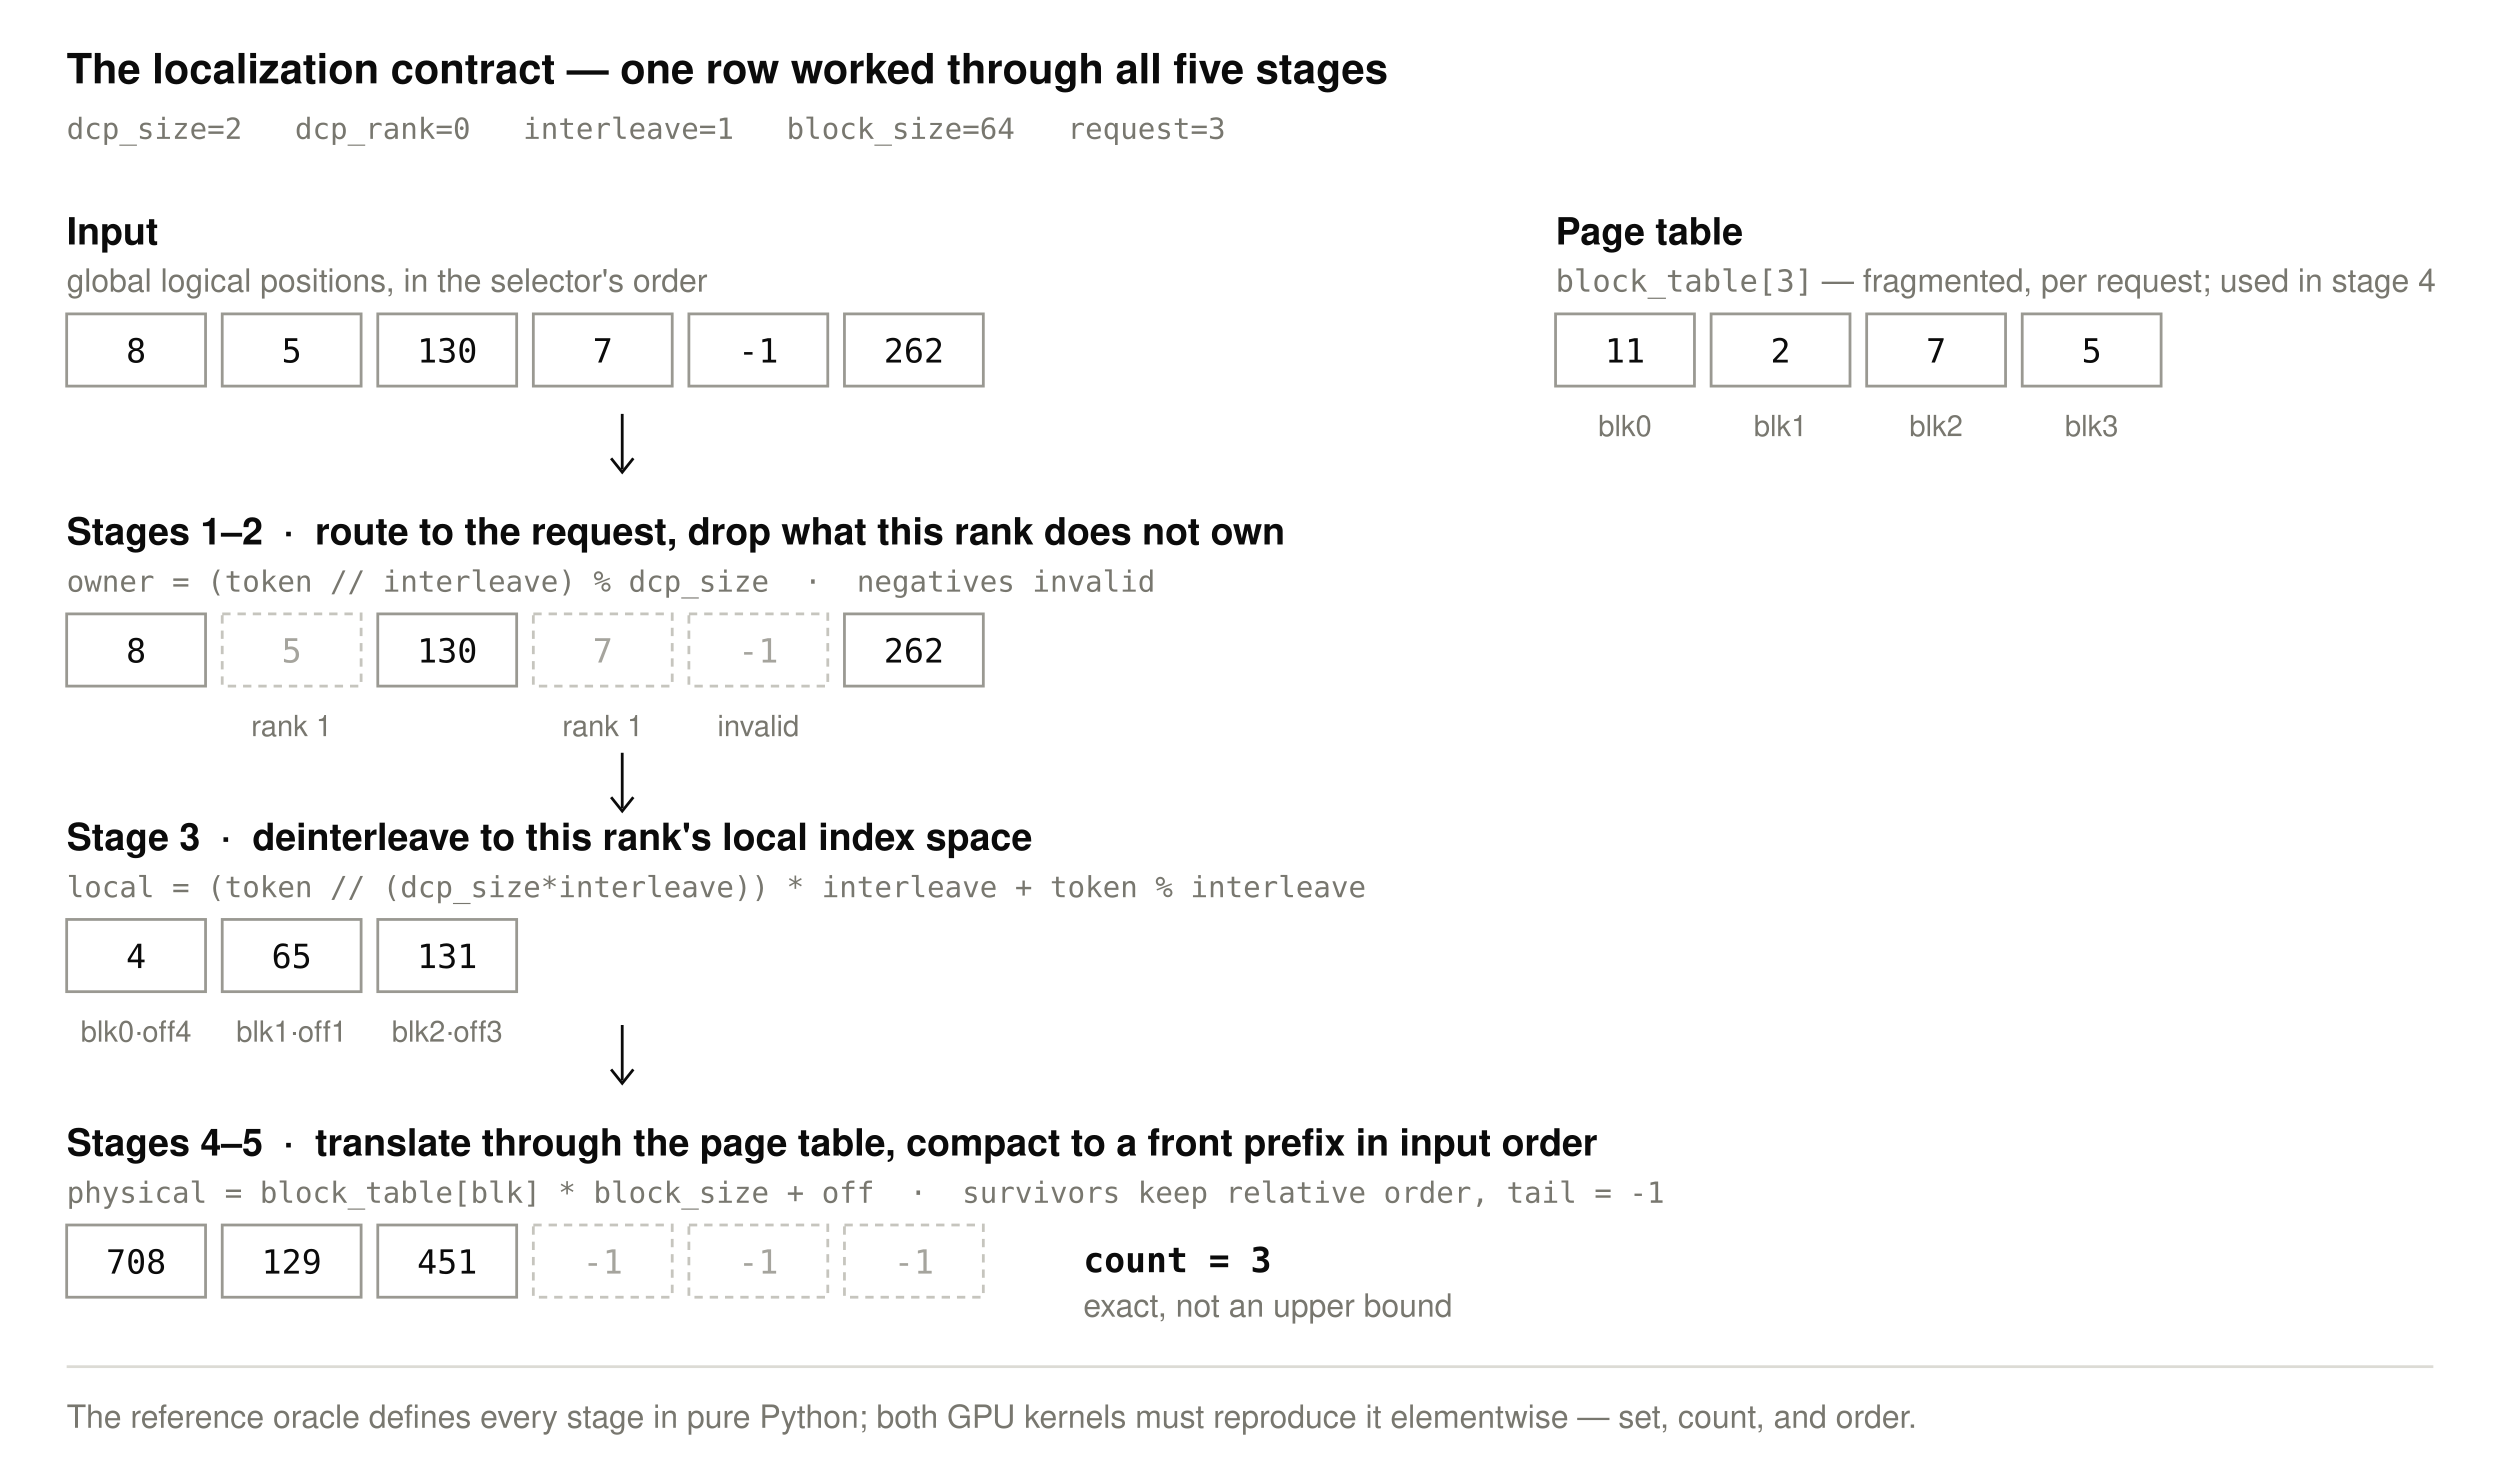
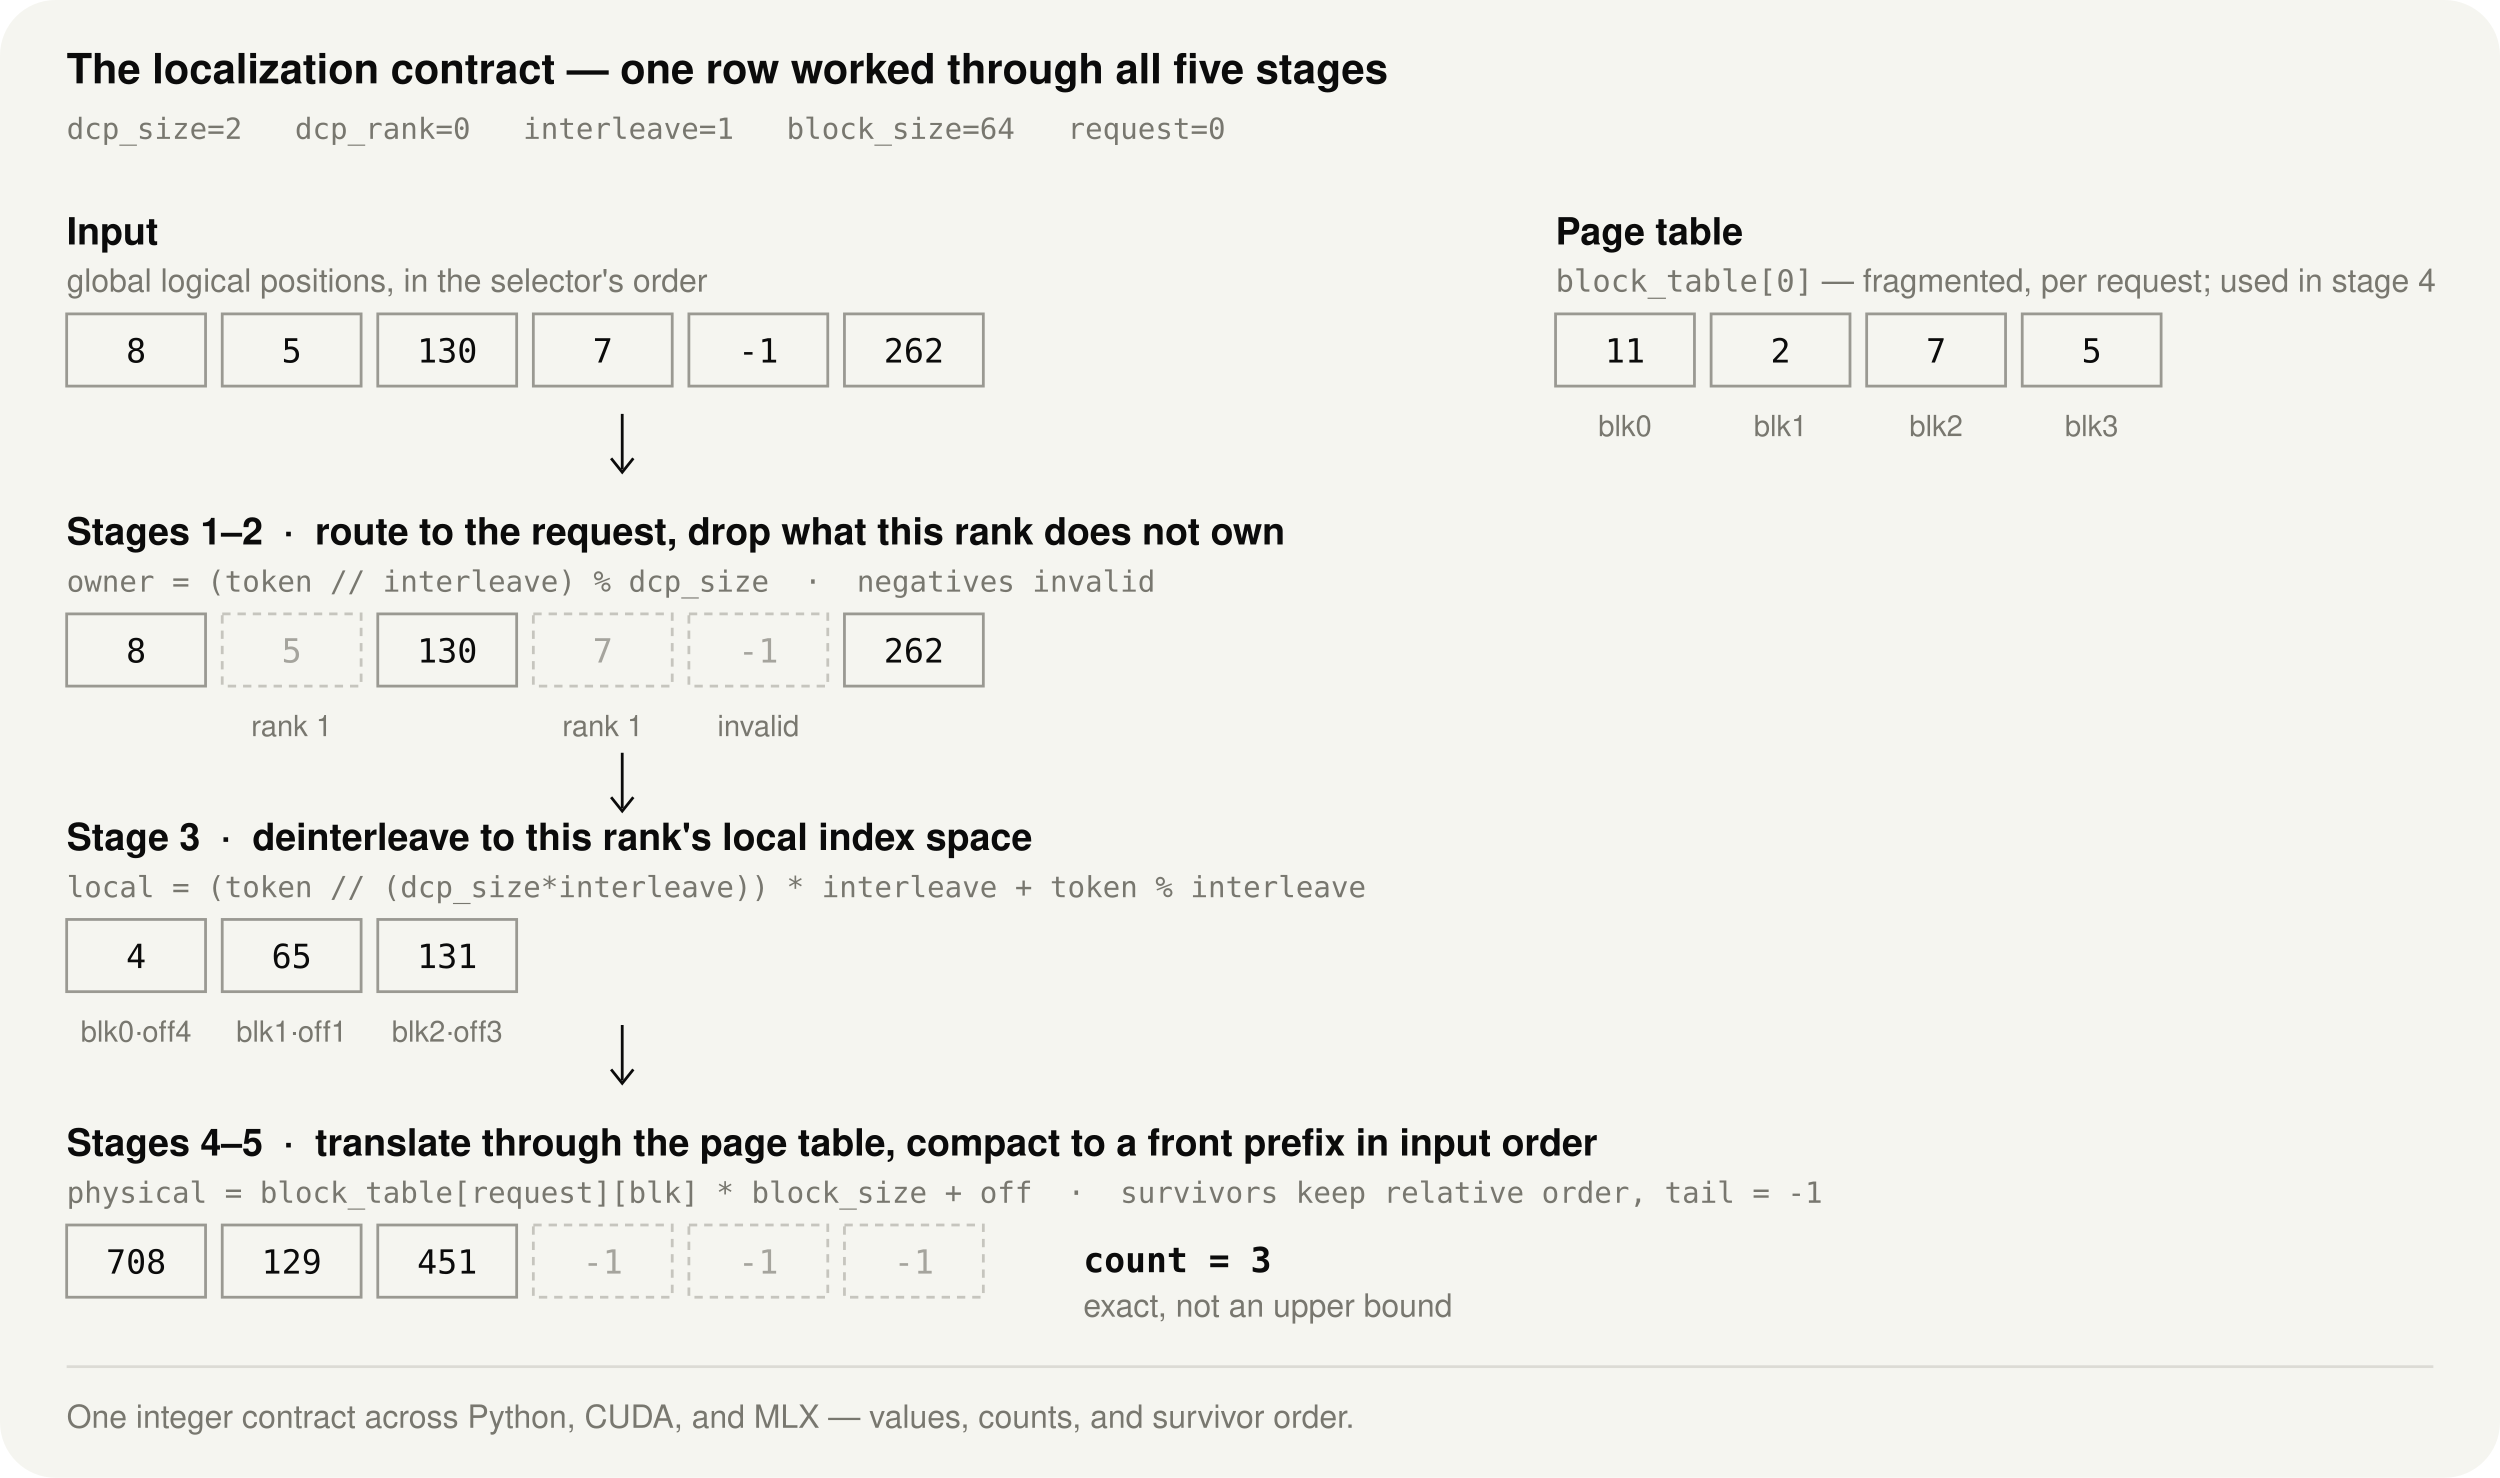
<svg xmlns="http://www.w3.org/2000/svg" viewBox="0 0 900 532" width="900" height="532" role="img" aria-label="The localization contract in five stages with one worked example: request routing, ownership filter, deinterleave, paged translation, stable front compaction, ending in physical prefix 708 129 451 with exact count 3.">
  <style>
+     .canvas { fill: #f5f5f0; }
    text  { font-family: -apple-system, "Segoe UI", "Helvetica Neue", Helvetica, Arial, sans-serif; }
    .mono { font-family: ui-monospace, SFMono-Regular, "SF Mono", Menlo, Consolas, monospace; }
    .fh   { fill: #0b0b0b; font-size: 15px; font-weight: 650; }
    .ph   { fill: #0b0b0b; font-size: 13.5px; font-weight: 650; }
    .lab  { fill: #0b0b0b; font-size: 12px; }
    .note { fill: #0b0b0b; font-size: 12.5px; }
    .noteB{ fill: #0b0b0b; font-size: 12.5px; font-weight: 650; }
    .mut  { fill: #78776f; font-size: 11.5px; }
    .mutS { fill: #78776f; font-size: 10.5px; }
    .val  { fill: #0b0b0b; font-size: 12px; }
    .drpv { fill: #a5a49d; font-size: 12px; }
    .axis { stroke: #0b0b0b; stroke-width: 1; }
    .tick { stroke: #6f6e68; stroke-width: 1; }
    .grid { stroke: #d9d8d2; stroke-width: 1; }
    .trk  { fill: #eeedea; }
    .cell { fill: none; stroke: #9a9992; stroke-width: 1; }
    .drop { fill: none; stroke: #c6c5be; stroke-width: 1; stroke-dasharray: 3 2.5; }
    .blue   { fill: #2a78d6; }
    .orange { fill: #e0762f; }
    .gray   { fill: #b5b4ad; }
    .blueS  { stroke: #2a78d6; }
    .orangeS{ stroke: #e0762f; }
    .band { fill: #2a78d6; fill-opacity: .06; }
    .chg  { fill: #e0762f; fill-opacity: .10; }
    .marg { stroke: #c2453a; stroke-width: 1; stroke-dasharray: 4 3; }
    .margT{ fill: #c2453a; font-size: 11px; }
    .sep  { stroke: #dcdbd5; stroke-width: 1; }
    @media (prefers-color-scheme: dark) {
+       .canvas { fill: #171d1c; }
      .fh,.ph,.lab,.note,.noteB,.val { fill: #f0f0ee; }
      .mut,.mutS { fill: #92918b; }
      .drpv { fill: #6e6d67; }
      .axis { stroke: #f0f0ee; }
      .tick { stroke: #8a8983; }
      .grid { stroke: #2e2e2c; }
      .trk  { fill: #232322; }
      .cell { stroke: #6f6e68; }
      .drop { stroke: #4a4945; }
      .gray { fill: #55544e; }
      .blue { fill: #3987e5; } .blueS { stroke: #3987e5; }
      .orange { fill: #e8853f; } .orangeS { stroke: #e8853f; }
      .band { fill: #3987e5; fill-opacity: .10; }
      .chg  { fill: #e8853f; fill-opacity: .14; }
      .marg { stroke: #e06a5e; } .margT { fill: #e06a5e; }
      .sep  { stroke: #3a3a37; }
    }
  </style>
+   <rect class="canvas" width="900" height="532" rx="20" />
  <text class="fh" x="24" y="30">The localization contract — one row worked through all five stages</text>
-   <text class="mutS mono" x="24" y="50">dcp_size=2   dcp_rank=0   interleave=1   block_size=64   request=3</text>
+   <text class="mutS mono" x="24" y="50">dcp_size=2   dcp_rank=0   interleave=1   block_size=64   request=0</text>
  <text class="ph" x="24" y="88" font-size="13">Input</text>
  <text class="mut" x="24" y="105">global logical positions, in the selector's order</text>
  <rect class="cell" x="24" y="113" width="50" height="26" />
  <text class="val mono" x="49.0" y="130.5" text-anchor="middle">8</text>
  <rect class="cell" x="80" y="113" width="50" height="26" />
  <text class="val mono" x="105.0" y="130.5" text-anchor="middle">5</text>
  <rect class="cell" x="136" y="113" width="50" height="26" />
  <text class="val mono" x="161.0" y="130.5" text-anchor="middle">130</text>
  <rect class="cell" x="192" y="113" width="50" height="26" />
  <text class="val mono" x="217.0" y="130.5" text-anchor="middle">7</text>
  <rect class="cell" x="248" y="113" width="50" height="26" />
  <text class="val mono" x="273.0" y="130.5" text-anchor="middle">-1</text>
  <rect class="cell" x="304" y="113" width="50" height="26" />
  <text class="val mono" x="329.0" y="130.5" text-anchor="middle">262</text>
  <text class="ph" x="560" y="88" font-size="13">Page table</text>
  <text class="mut" x="560" y="105">
-     <tspan class="mono" font-size="11">block_table[3]</tspan> — fragmented, per request; used in stage 4</text>
+     <tspan class="mono" font-size="11">block_table[0]</tspan> — fragmented, per request; used in stage 4</text>
  <rect class="cell" x="560" y="113" width="50" height="26" />
  <text class="val mono" x="585.0" y="130.5" text-anchor="middle">11</text>
  <rect class="cell" x="616" y="113" width="50" height="26" />
  <text class="val mono" x="641.0" y="130.5" text-anchor="middle">2</text>
  <rect class="cell" x="672" y="113" width="50" height="26" />
  <text class="val mono" x="697.0" y="130.5" text-anchor="middle">7</text>
  <rect class="cell" x="728" y="113" width="50" height="26" />
  <text class="val mono" x="753.0" y="130.5" text-anchor="middle">5</text>
  <g class="mutS mono" text-anchor="middle">
    <text x="585" y="157">blk0</text>
    <text x="641" y="157">blk1</text>
    <text x="697" y="157">blk2</text>
    <text x="753" y="157">blk3</text>
  </g>
  <line class="axis" x1="224" y1="149" x2="224" y2="169" />
  <path class="axis" fill="none" d="M 220 165 L 224 170 L 228 165" />
  <text class="ph" x="24" y="196" font-size="13">Stages 1–2  ·  route to the request, drop what this rank does not own</text>
  <text class="mutS mono" x="24" y="213">owner = (token // interleave) % dcp_size  ·  negatives invalid</text>
  <rect class="cell" x="24" y="221" width="50" height="26" />
  <text class="val mono" x="49.0" y="238.5" text-anchor="middle">8</text>
  <rect class="drop" x="80" y="221" width="50" height="26" />
  <text class="drpv mono" x="105.0" y="238.5" text-anchor="middle">5</text>
  <rect class="cell" x="136" y="221" width="50" height="26" />
  <text class="val mono" x="161.0" y="238.5" text-anchor="middle">130</text>
  <rect class="drop" x="192" y="221" width="50" height="26" />
  <text class="drpv mono" x="217.0" y="238.5" text-anchor="middle">7</text>
  <rect class="drop" x="248" y="221" width="50" height="26" />
  <text class="drpv mono" x="273.0" y="238.5" text-anchor="middle">-1</text>
  <rect class="cell" x="304" y="221" width="50" height="26" />
  <text class="val mono" x="329.0" y="238.5" text-anchor="middle">262</text>
  <g class="mutS" text-anchor="middle">
    <text x="105" y="265">rank 1</text>
    <text x="217" y="265">rank 1</text>
    <text x="273" y="265">invalid</text>
  </g>
  <line class="axis" x1="224" y1="271" x2="224" y2="291" />
  <path class="axis" fill="none" d="M 220 287 L 224 292 L 228 287" />
  <text class="ph" x="24" y="306" font-size="13">Stage 3  ·  deinterleave to this rank's local index space</text>
  <text class="mutS mono" x="24" y="323">local = (token // (dcp_size*interleave)) * interleave + token % interleave</text>
  <rect class="cell" x="24" y="331" width="50" height="26" />
  <text class="val mono" x="49.0" y="348.5" text-anchor="middle">4</text>
  <rect class="cell" x="80" y="331" width="50" height="26" />
  <text class="val mono" x="105.0" y="348.5" text-anchor="middle">65</text>
  <rect class="cell" x="136" y="331" width="50" height="26" />
  <text class="val mono" x="161.0" y="348.5" text-anchor="middle">131</text>
  <g class="mutS mono" text-anchor="middle">
    <text x="49" y="375">blk0·off4</text>
    <text x="105" y="375">blk1·off1</text>
    <text x="161" y="375">blk2·off3</text>
  </g>
  <line class="axis" x1="224" y1="369" x2="224" y2="389" />
  <path class="axis" fill="none" d="M 220 385 L 224 390 L 228 385" />
  <text class="ph" x="24" y="416" font-size="13">Stages 4–5  ·  translate through the page table, compact to a front prefix in input order</text>
-   <text class="mutS mono" x="24" y="433">physical = block_table[blk] * block_size + off  ·  survivors keep relative order, tail = -1</text>
+   <text class="mutS mono" x="24" y="433">physical = block_table[request][blk] * block_size + off  ·  survivors keep relative order, tail = -1</text>
  <rect class="cell" x="24" y="441" width="50" height="26" />
  <text class="val mono" x="49.0" y="458.5" text-anchor="middle">708</text>
  <rect class="cell" x="80" y="441" width="50" height="26" />
  <text class="val mono" x="105.0" y="458.5" text-anchor="middle">129</text>
  <rect class="cell" x="136" y="441" width="50" height="26" />
  <text class="val mono" x="161.0" y="458.5" text-anchor="middle">451</text>
  <rect class="drop" x="192" y="441" width="50" height="26" />
  <text class="drpv mono" x="217.0" y="458.5" text-anchor="middle">-1</text>
  <rect class="drop" x="248" y="441" width="50" height="26" />
  <text class="drpv mono" x="273.0" y="458.5" text-anchor="middle">-1</text>
  <rect class="drop" x="304" y="441" width="50" height="26" />
  <text class="drpv mono" x="329.0" y="458.5" text-anchor="middle">-1</text>
  <text class="noteB mono" x="390" y="458" font-size="13">count = 3</text>
  <text class="mut" x="390" y="474">exact, not an upper bound</text>
  <line class="sep" x1="24" y1="492" x2="876" y2="492" />
-   <text class="mut" x="24" y="514">The reference oracle defines every stage in pure Python; both GPU kernels must reproduce it elementwise — set, count, and order.</text>
+   <text class="mut" x="24" y="514">One integer contract across Python, CUDA, and MLX — values, counts, and survivor order.</text>
</svg>
